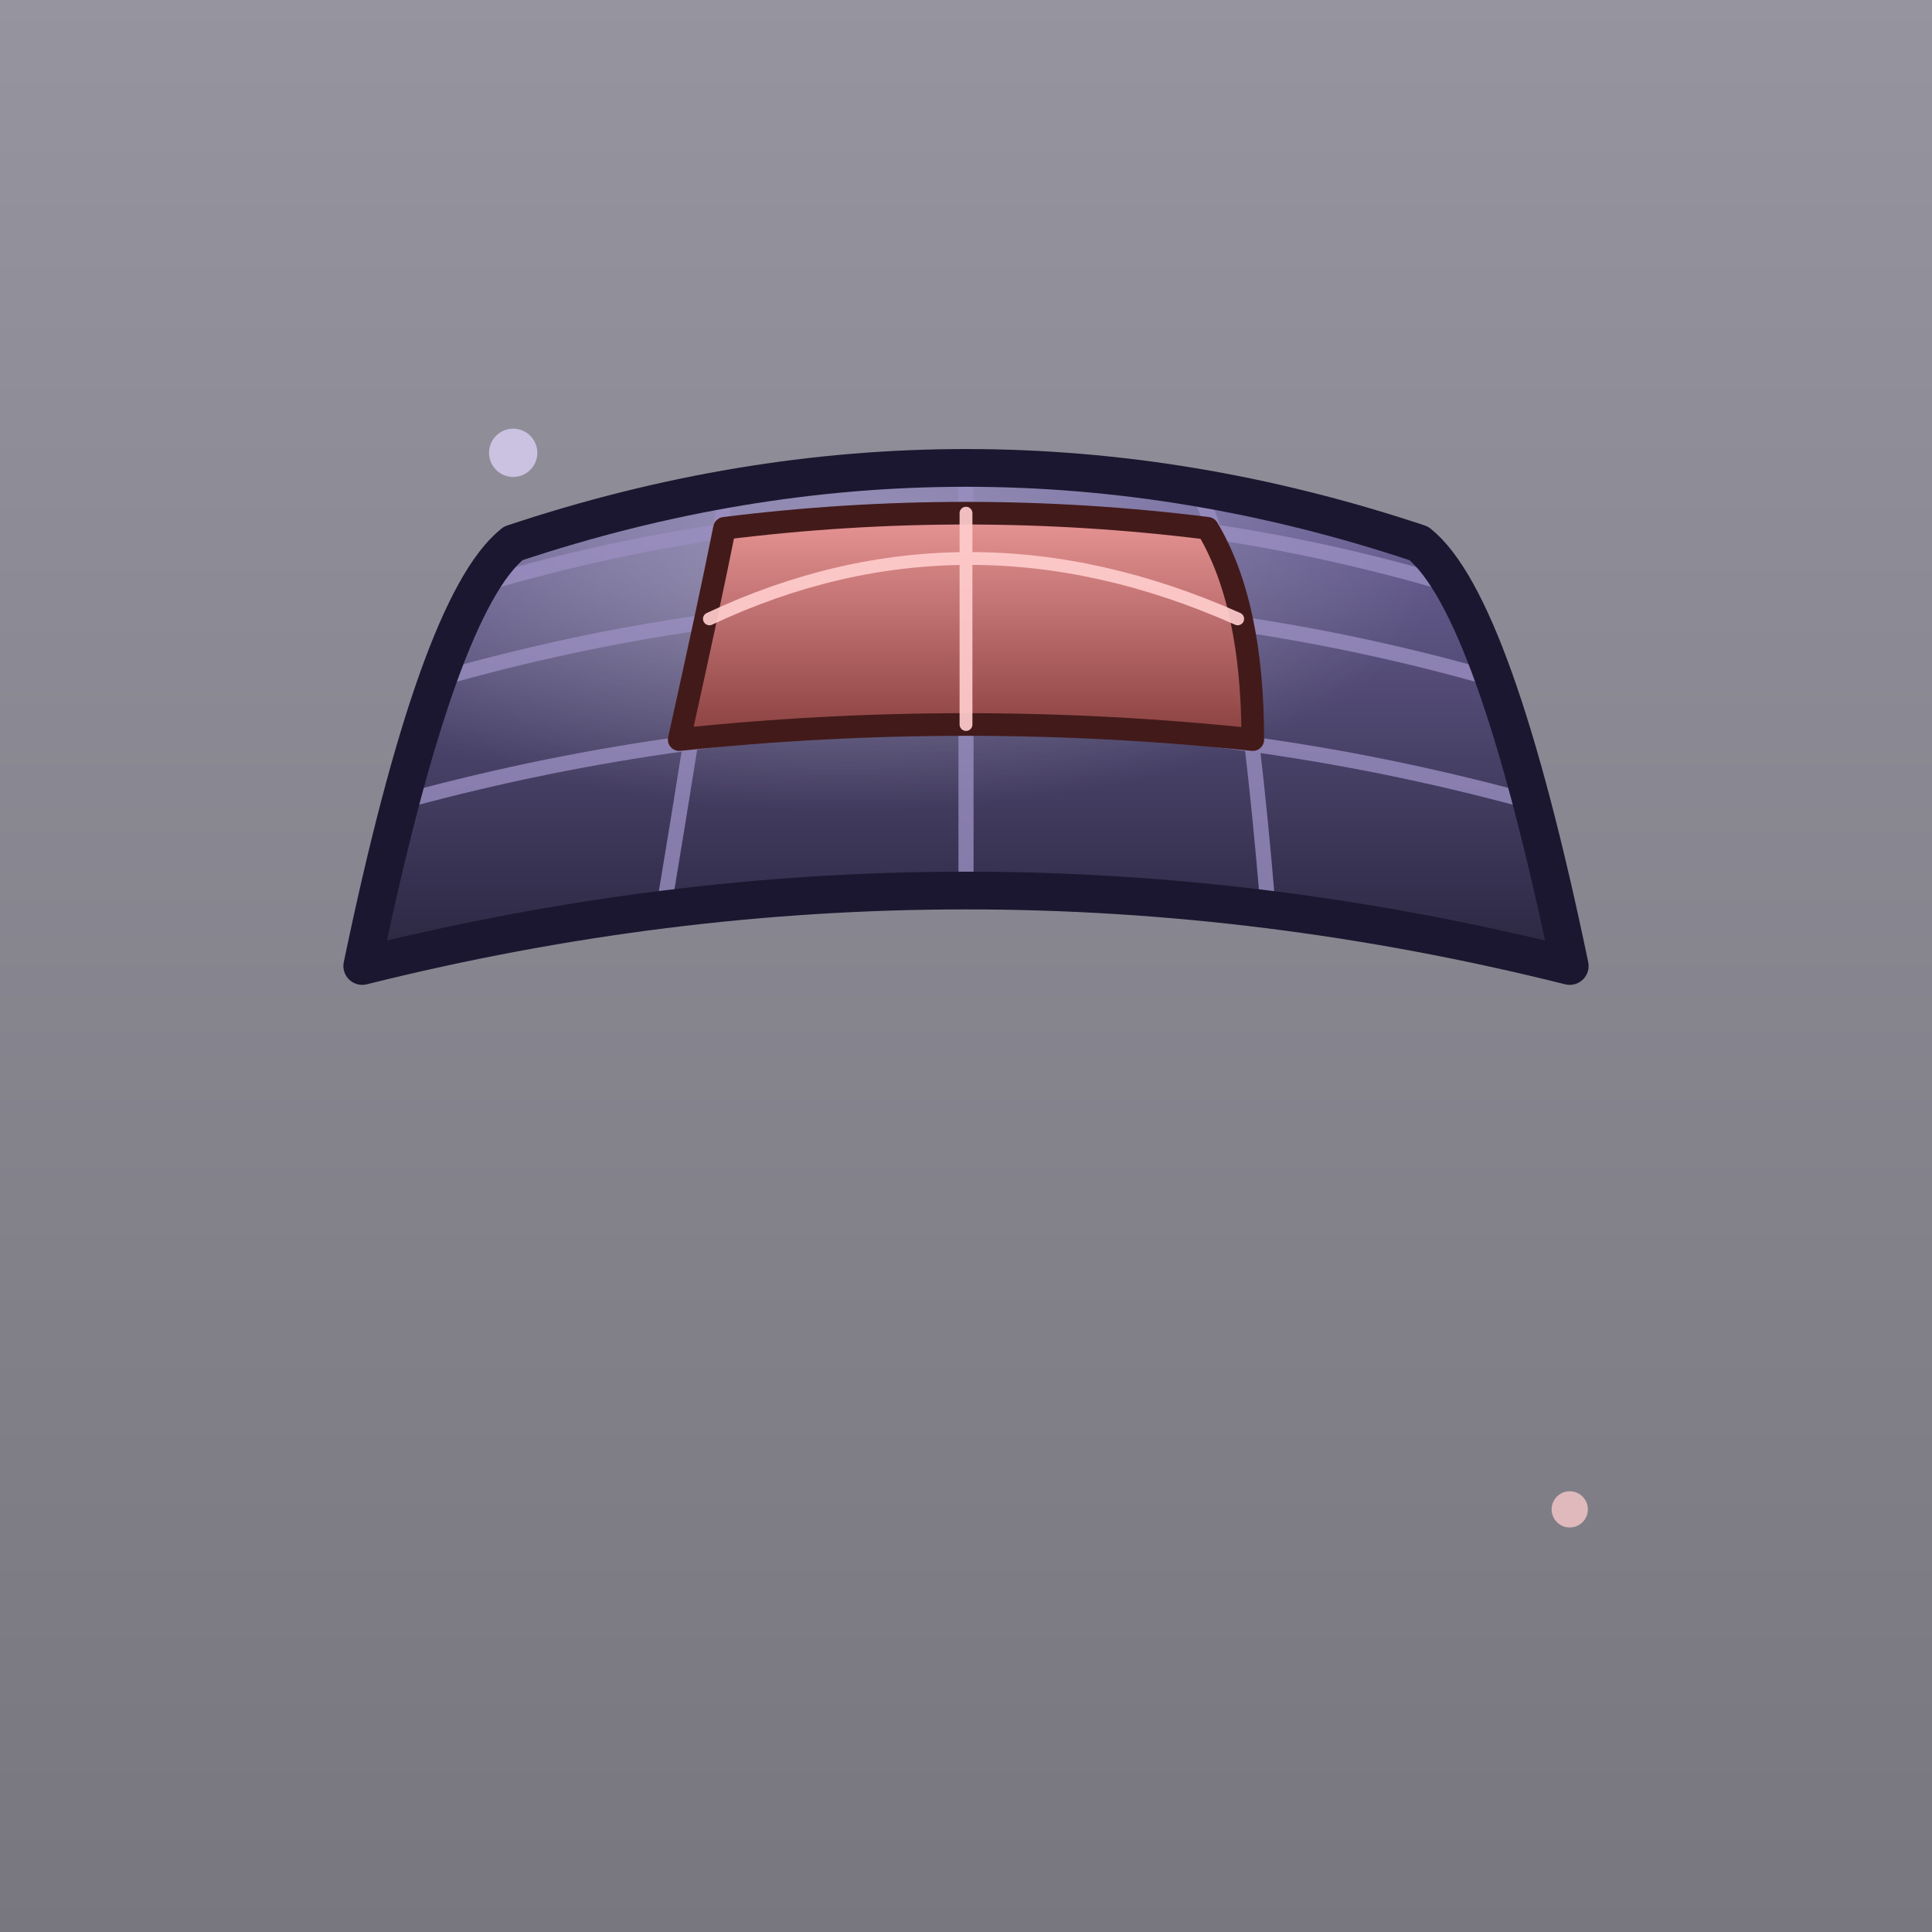
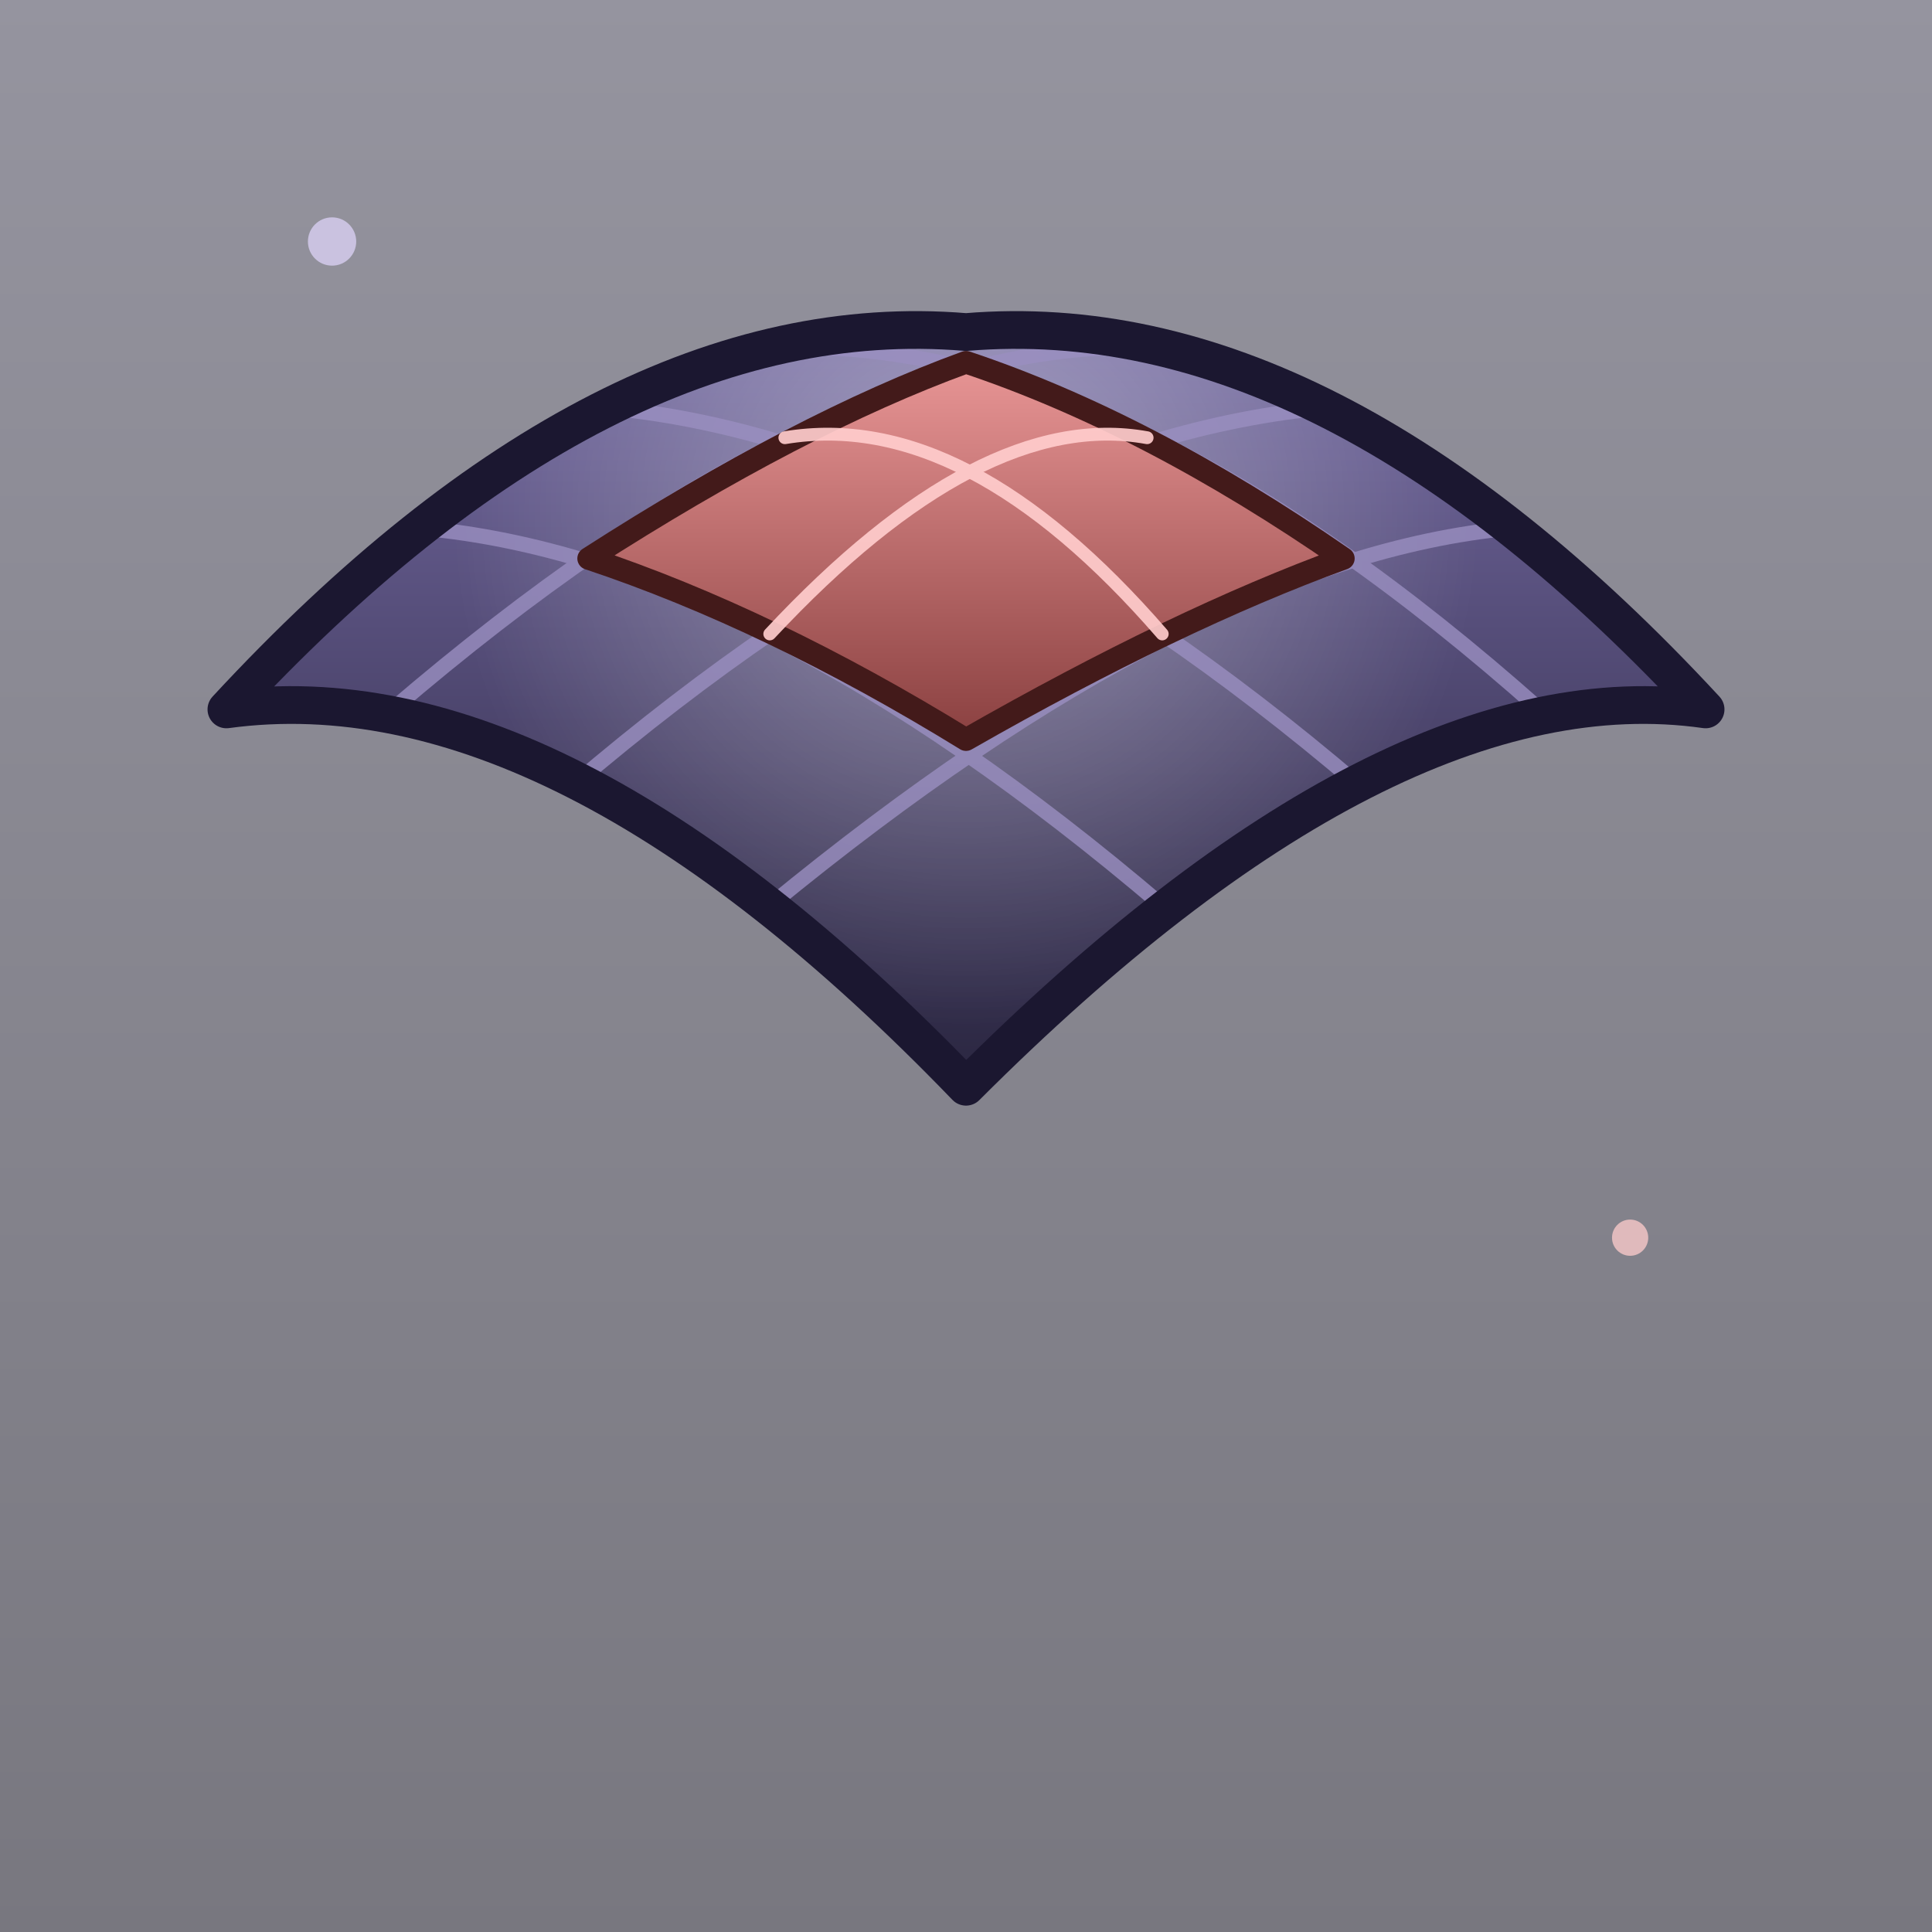
<svg xmlns="http://www.w3.org/2000/svg" width="128" height="128" viewBox="0 0 128 128">
  <defs>
    <linearGradient id="bg" x1="0" y1="0" x2="0" y2="1">
      <stop offset="0" stop-color="#95949f" />
      <stop offset="1" stop-color="#78777f" />
    </linearGradient>
    <linearGradient id="surface" x1="0" y1="0" x2="0" y2="1">
      <stop offset="0" stop-color="#7268a0" />
      <stop offset="0.55" stop-color="#4a436a" />
      <stop offset="1" stop-color="#2a2640" />
    </linearGradient>
    <linearGradient id="patch" x1="0" y1="0" x2="0" y2="1">
      <stop offset="0" stop-color="#e89595" />
      <stop offset="1" stop-color="#8a4040" />
    </linearGradient>
-     <radialGradient id="highlight" cx="0.4" cy="0.2" r="0.7">
-       <stop offset="0" stop-color="#ffffff" stop-opacity="0.35" />
-       <stop offset="0.7" stop-color="#ffffff" stop-opacity="0" />
+     <radialGradient id="highlight" cx="64" cy="34" r="34" gradientUnits="userSpaceOnUse">
+       <stop offset="0" stop-color="#ffffff" stop-opacity="0.38" />
+       <stop offset="1" stop-color="#ffffff" stop-opacity="0" />
    </radialGradient>
    <clipPath id="outerClip">
-       <path d="M 34 36 Q 64 26 94 36 Q 99 40 104 64 Q 64 54 24 64 Q 29 40 34 36 Z                M 48 35 Q 64 33 80 35 Q 83 40 83 49 Q 64 47 45 49 Q 47 40 48 35 Z" clip-rule="evenodd" />
+       <path d="M 64 22 Q 88 20 113 47 Q 92 44 64 72 Q 37 44 15 47 Q 40 20 64 22 Z                M 64 24 Q 76 28 89 37 Q 78 41 64 49 Q 51 41 39 37 Q 53 28 64 24 Z" clip-rule="evenodd" />
    </clipPath>
  </defs>
  <rect width="128" height="128" fill="url(#bg)" />
-   <path d="M 34 36 Q 64 26 94 36 Q 99 40 104 64 Q 64 54 24 64 Q 29 40 34 36 Z            M 48 35 Q 64 33 80 35 Q 83 40 83 49 Q 64 47 45 49 Q 47 40 48 35 Z" fill="url(#surface)" fill-rule="evenodd" />
-   <path d="M 34 36 Q 64 26 94 36 Q 99 40 104 64 Q 64 54 24 64 Q 29 40 34 36 Z" fill="url(#highlight)" />
+   <path d="M 64 22 Q 88 20 113 47 Q 92 44 64 72 Q 37 44 15 47 Q 40 20 64 22 Z            M 64 24 Q 76 28 89 37 Q 78 41 64 49 Q 51 41 39 37 Q 53 28 64 24 Z" fill="url(#surface)" fill-rule="evenodd" />
+   <path d="M 64 22 Q 88 20 113 47 Q 92 44 64 72 Q 37 44 15 47 Q 40 20 64 22 Z" fill="url(#highlight)" />
  <g clip-path="url(#outerClip)" fill="none" stroke="#9a8ec0" stroke-width="1" stroke-linecap="round" opacity="0.8">
-     <path d="M 48 32 Q 48 36 44 60" />
-     <path d="M 64 31 Q 64 35 64 59" />
-     <path d="M 79 32 Q 82 36 84 60" />
-     <path d="M 31 39 Q 64 29 97 39" />
-     <path d="M 29 45 Q 64 35 99 45" />
-     <path d="M 27 53 Q 64 43 101 53" />
+     <path d="M 75 23 Q 54 23 26 47" />
+     <path d="M 88 27 Q 65 29 38 52" />
+     <path d="M 100 35 Q 79 37 51 60" />
+     <path d="M 53 23 Q 75 23 102 47" />
+     <path d="M 40 27 Q 63 29 90 52" />
+     <path d="M 28 35 Q 50 37 77 60" />
  </g>
-   <path d="M 34 36 Q 64 26 94 36 Q 99 40 104 64 Q 64 54 24 64 Q 29 40 34 36 Z" fill="none" stroke="#1b1730" stroke-width="2.5" stroke-linejoin="round" />
-   <path d="M 48 35 Q 64 33 80 35 Q 83 40 83 49 Q 64 47 45 49 Q 47 40 48 35 Z" fill="none" stroke="#120e20" stroke-width="1.3" stroke-linejoin="round" />
-   <path d="M 48 35 Q 64 33 80 35 Q 83 40 83 49 Q 64 47 45 49 Q 47 40 48 35 Z" fill="url(#patch)" stroke="#431a1a" stroke-width="1.5" stroke-linejoin="round" />
+   <path d="M 64 22 Q 88 20 113 47 Q 92 44 64 72 Q 37 44 15 47 Q 40 20 64 22 Z" fill="none" stroke="#1b1730" stroke-width="2.5" stroke-linejoin="round" />
+   <path d="M 64 24 Q 76 28 89 37 Q 78 41 64 49 Q 51 41 39 37 Q 53 28 64 24 Z" fill="none" stroke="#120e20" stroke-width="1.3" stroke-linejoin="round" />
+   <path d="M 64 24 Q 76 28 89 37 Q 78 41 64 49 Q 51 41 39 37 Q 53 28 64 24 Z" fill="url(#patch)" stroke="#431a1a" stroke-width="1.5" stroke-linejoin="round" />
  <g fill="none" stroke="#ffcccc" stroke-width="0.85" stroke-linecap="round" opacity="0.92">
-     <path d="M 64 34 Q 64 33 64 48" />
-     <path d="M 47 41 Q 64 33 82 41" />
+     <path d="M 76 29 Q 65 27 51 42" />
+     <path d="M 52 29 Q 64 27 77 42" />
  </g>
-   <circle cx="34" cy="30" r="1.6" fill="#d0c8e8" opacity="0.9" />
-   <circle cx="104" cy="100" r="1.2" fill="#f8c8c8" opacity="0.8" />
+   <circle cx="22" cy="16" r="1.6" fill="#d0c8e8" opacity="0.9" />
+   <circle cx="108" cy="82" r="1.2" fill="#f8c8c8" opacity="0.8" />
</svg>
